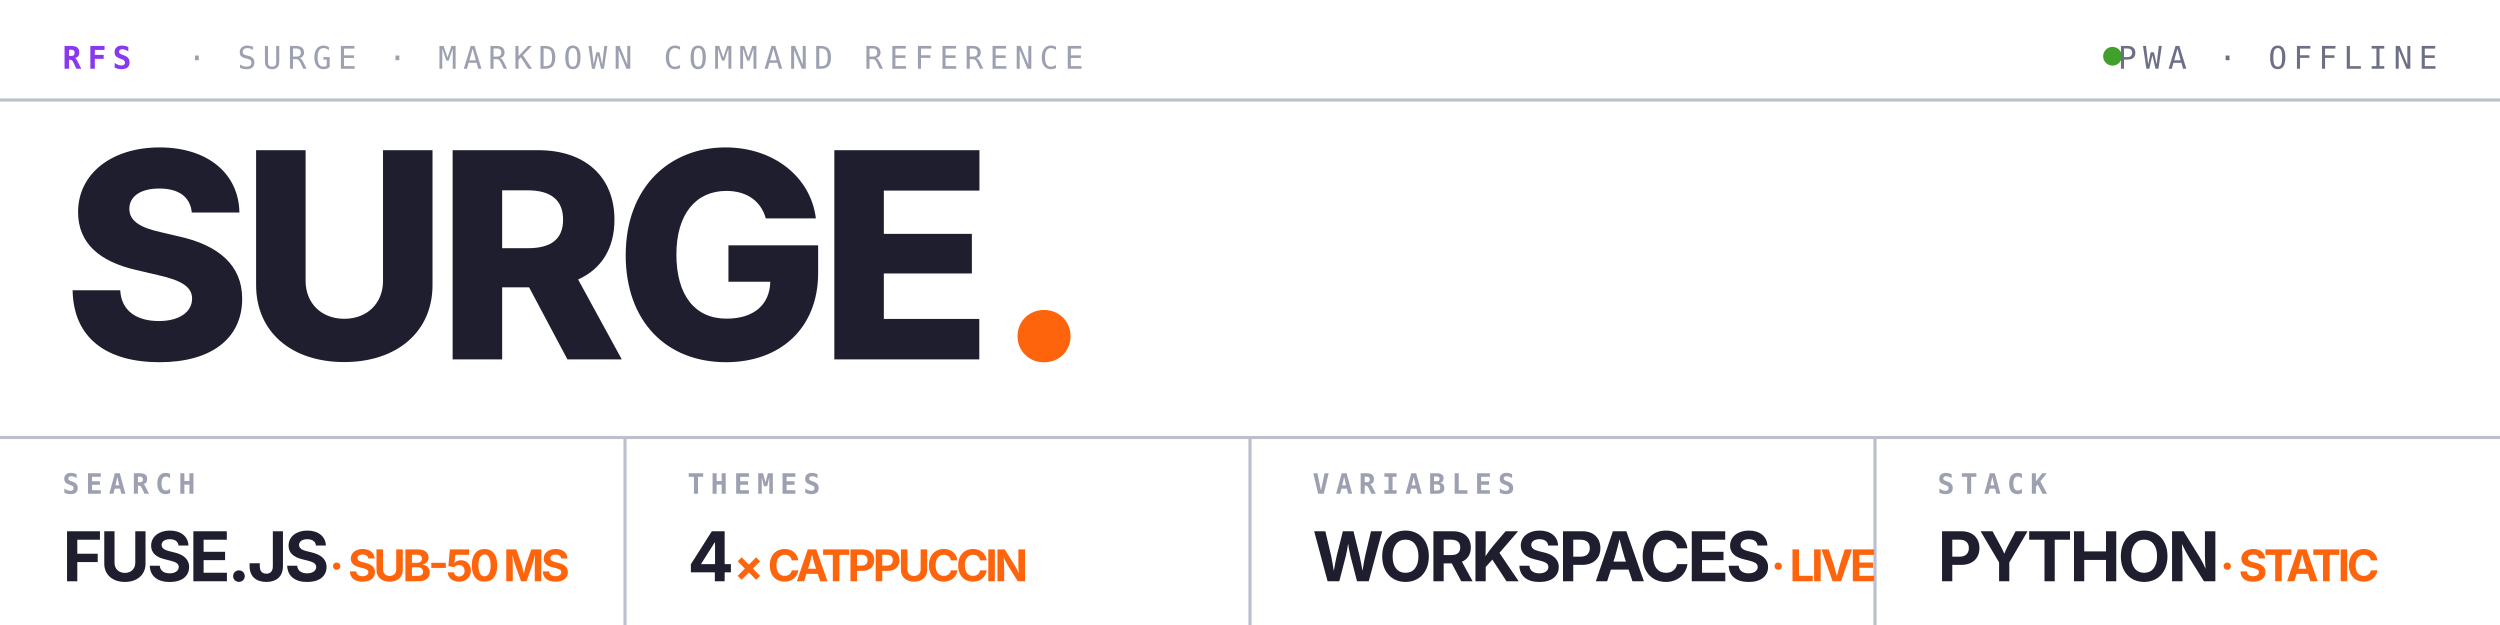
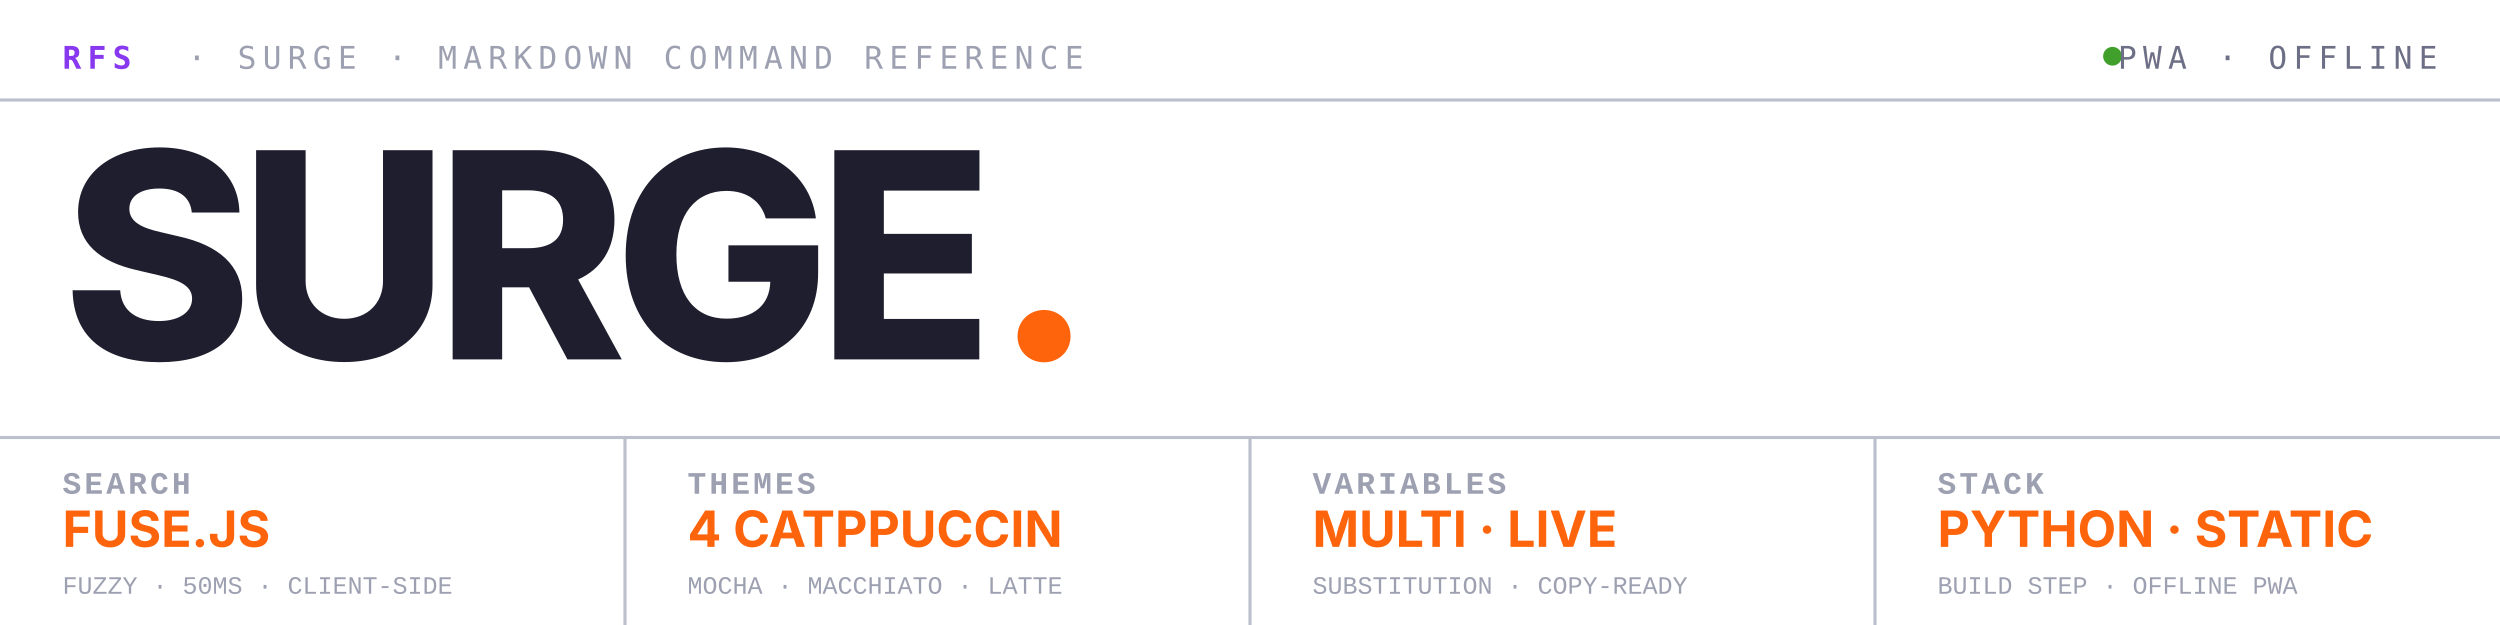
<svg xmlns="http://www.w3.org/2000/svg" viewBox="0 0 800 200" fill="none">
  <rect x="0" y="0" width="800" height="200" fill="#ffffff" />
  <line x1="0" y1="32" x2="800" y2="32" stroke="#bcc0cc" stroke-width="1" />
  <text x="20" y="22" font-family="'JetBrains Mono', 'SF Mono', monospace" font-size="10" font-weight="700" fill="#8839ef" letter-spacing="2">RFS</text>
  <text x="60" y="22" font-family="'JetBrains Mono', 'SF Mono', monospace" font-size="10" font-weight="500" fill="#9ca0b0" letter-spacing="2">·  SURGE  ·  MARKDOWN COMMAND REFERENCE</text>
  <circle cx="676" cy="18" r="3" fill="#40a02b" />
  <text x="780" y="22" text-anchor="end" font-family="'JetBrains Mono', 'SF Mono', monospace" font-size="10" font-weight="500" fill="#6c6f85" letter-spacing="2">PWA · OFFLINE</text>
  <text x="20" y="115" font-family="'Inter', sans-serif" font-size="92" font-weight="800" fill="#1e1e2e" letter-spacing="-4">SURGE<tspan fill="#fe640b">.</tspan>
  </text>
  <line x1="0" y1="140" x2="800" y2="140" stroke="#bcc0cc" stroke-width="1" />
  <line x1="200" y1="140" x2="200" y2="200" stroke="#bcc0cc" stroke-width="1" />
  <line x1="400" y1="140" x2="400" y2="200" stroke="#bcc0cc" stroke-width="1" />
  <line x1="600" y1="140" x2="600" y2="200" stroke="#bcc0cc" stroke-width="1" />
-   <text x="20" y="158" font-family="'JetBrains Mono', 'SF Mono', monospace" font-size="9" font-weight="600" fill="#9ca0b0" letter-spacing="2">SEARCH</text>
-   <text x="20" y="186" font-family="'Inter', sans-serif" font-size="22" font-weight="700" fill="#1e1e2e" letter-spacing="-1">FUSE.JS<tspan fill="#fe640b" font-size="14"> · SUB-50 MS</tspan>
-   </text>
-   <text x="220" y="158" font-family="'JetBrains Mono', 'SF Mono', monospace" font-size="9" font-weight="600" fill="#9ca0b0" letter-spacing="2">THEMES</text>
-   <text x="220" y="186" font-family="'Inter', sans-serif" font-size="22" font-weight="700" fill="#1e1e2e" letter-spacing="-1">4<tspan fill="#fe640b" font-size="14"> × CATPPUCCIN</tspan>
-   </text>
-   <text x="420" y="158" font-family="'JetBrains Mono', 'SF Mono', monospace" font-size="9" font-weight="600" fill="#9ca0b0" letter-spacing="2">VARIABLES</text>
-   <text x="420" y="186" font-family="'Inter', sans-serif" font-size="22" font-weight="700" fill="#1e1e2e" letter-spacing="-1">WORKSPACES<tspan fill="#fe640b" font-size="14"> · LIVE</tspan>
-   </text>
-   <text x="620" y="158" font-family="'JetBrains Mono', 'SF Mono', monospace" font-size="9" font-weight="600" fill="#9ca0b0" letter-spacing="2">STACK</text>
-   <text x="620" y="186" font-family="'Inter', sans-serif" font-size="22" font-weight="700" fill="#1e1e2e" letter-spacing="-1">PYTHON<tspan fill="#fe640b" font-size="14"> · STATIC</tspan>
-   </text>
+   <text x="20" y="158" font-family="'JetBrains Mono', 'Courier New', monospace" font-size="10" font-weight="600" fill="#9ca0b0" letter-spacing="1">SEARCH</text>
+   <text x="20" y="175" font-family="'Inter', 'Helvetica Neue', Arial, sans-serif" font-size="16" font-weight="700" fill="#fe640b" letter-spacing="0">FUSE.JS</text>
+   <text x="20" y="190" font-family="'JetBrains Mono', 'Courier New', monospace" font-size="8" fill="#9ca0b0" letter-spacing="0">FUZZY · 50MS · CLIENT-SIDE</text>
+   <text x="220" y="158" font-family="'JetBrains Mono', 'Courier New', monospace" font-size="10" font-weight="600" fill="#9ca0b0" letter-spacing="1">THEMES</text>
+   <text x="220" y="175" font-family="'Inter', 'Helvetica Neue', Arial, sans-serif" font-size="16" font-weight="700" fill="#fe640b" letter-spacing="0">4 CATPPUCCIN</text>
+   <text x="220" y="190" font-family="'JetBrains Mono', 'Courier New', monospace" font-size="8" fill="#9ca0b0" letter-spacing="0">MOCHA · MACCHIATO · LATTE</text>
+   <text x="420" y="158" font-family="'JetBrains Mono', 'Courier New', monospace" font-size="10" font-weight="600" fill="#9ca0b0" letter-spacing="1">VARIABLES</text>
+   <text x="420" y="175" font-family="'Inter', 'Helvetica Neue', Arial, sans-serif" font-size="16" font-weight="700" fill="#fe640b" letter-spacing="0">MULTI · LIVE</text>
+   <text x="420" y="190" font-family="'JetBrains Mono', 'Courier New', monospace" font-size="8" fill="#9ca0b0" letter-spacing="0">SUBSTITUTION · COPY-READY</text>
+   <text x="620" y="158" font-family="'JetBrains Mono', 'Courier New', monospace" font-size="10" font-weight="600" fill="#9ca0b0" letter-spacing="1">STACK</text>
+   <text x="620" y="175" font-family="'Inter', 'Helvetica Neue', Arial, sans-serif" font-size="16" font-weight="700" fill="#fe640b" letter-spacing="0">PYTHON · STATIC</text>
+   <text x="620" y="190" font-family="'JetBrains Mono', 'Courier New', monospace" font-size="8" fill="#9ca0b0" letter-spacing="0">BUILD STEP · OFFLINE PWA</text>
</svg>
